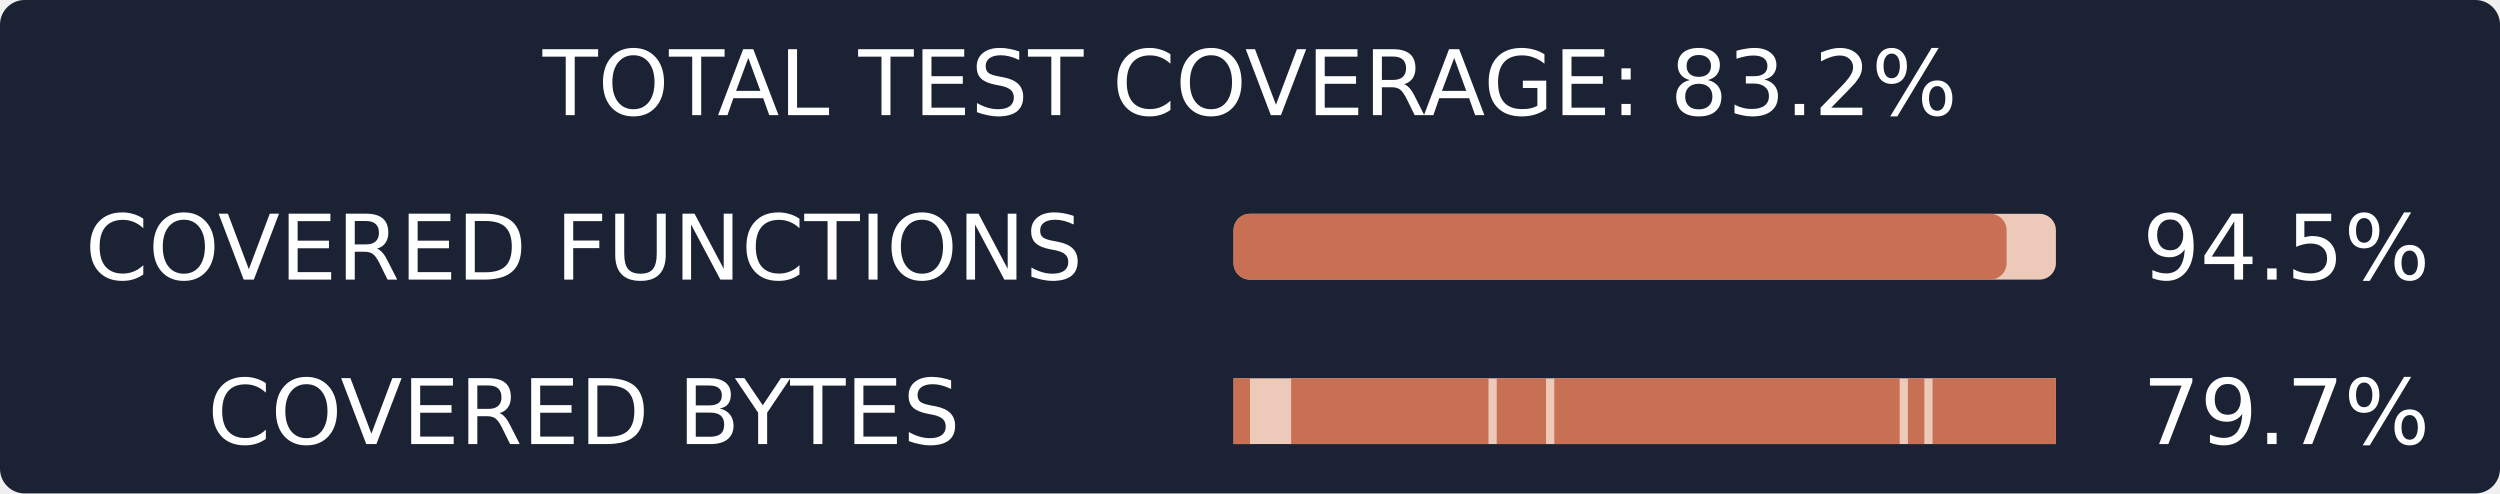
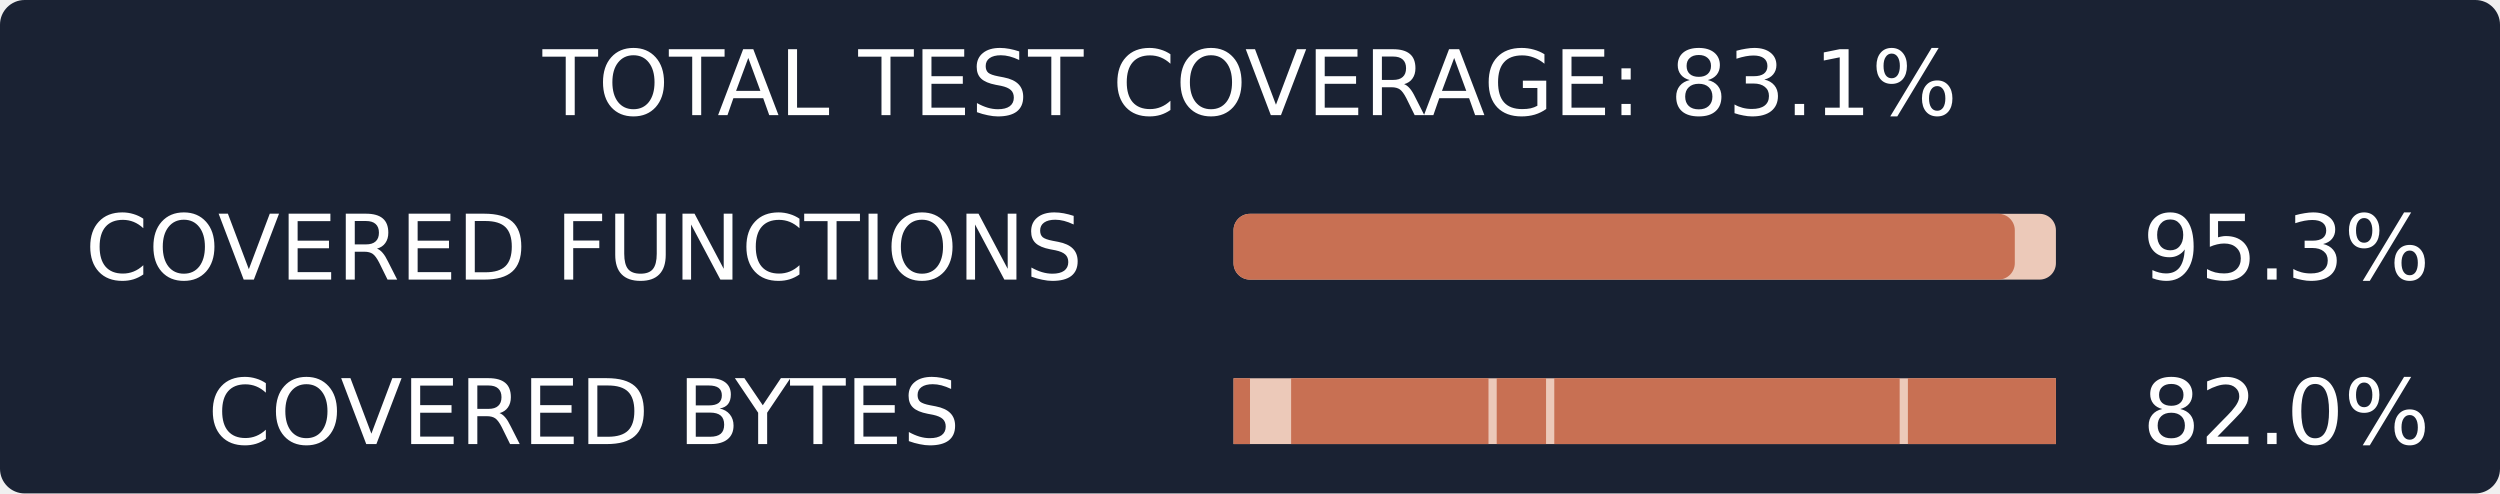
- <svg xmlns="http://www.w3.org/2000/svg" width="304" height="60" role="img" aria-label="decomp: 94.5% of functions, 79.7% of code bytes done; the total test coverage over all of them is 83.2%">
+ <svg xmlns="http://www.w3.org/2000/svg" width="304" height="60" role="img" aria-label="decomp: 95.3% of functions, 82.0% of code bytes done; the total test coverage over all of them is 83.1%">
  <clipPath id="r">
    <rect width="304" height="60" rx="3" />
  </clipPath>
  <g clip-path="url(#r)">
    <rect width="304" height="60" fill="#1a2233" />
    <rect x="150" y="26" width="100" height="8" rx="2" fill="#ecc9b9" />
-     <rect x="150" y="26" width="94" height="8" rx="2" fill="#c87053" />
+     <rect x="150" y="26" width="95" height="8" rx="2" fill="#c87053" />
    <rect x="150" y="46" width="100" height="8" fill="#ecc9b9" />
    <rect x="150" y="46" width="2" height="8" fill="#c87053" />
    <rect x="157" y="46" width="24" height="8" fill="#c87053" />
    <rect x="182" y="46" width="6" height="8" fill="#c87053" />
    <rect x="189" y="46" width="42" height="8" fill="#c87053" />
-     <rect x="232" y="46" width="2" height="8" fill="#c87053" />
-     <rect x="235" y="46" width="15" height="8" fill="#c87053" />
+     <rect x="232" y="46" width="18" height="8" fill="#c87053" />
  </g>
  <g fill="#fff" font-family="Verdana,DejaVu Sans,sans-serif" font-size="11" text-anchor="middle">
    <text x="71" y="34">COVERED FUNCTIONS</text>
    <text x="71" y="54">COVERED BYTES</text>
-     <text x="278" y="34">94.5%</text>
-     <text x="278" y="54">79.7%</text>
-     <text x="152" y="14">TOTAL TEST COVERAGE: 83.2%</text>
+     <text x="278" y="34">95.3%</text>
+     <text x="278" y="54">82.0%</text>
+     <text x="152" y="14">TOTAL TEST COVERAGE: 83.1%</text>
  </g>
</svg>
